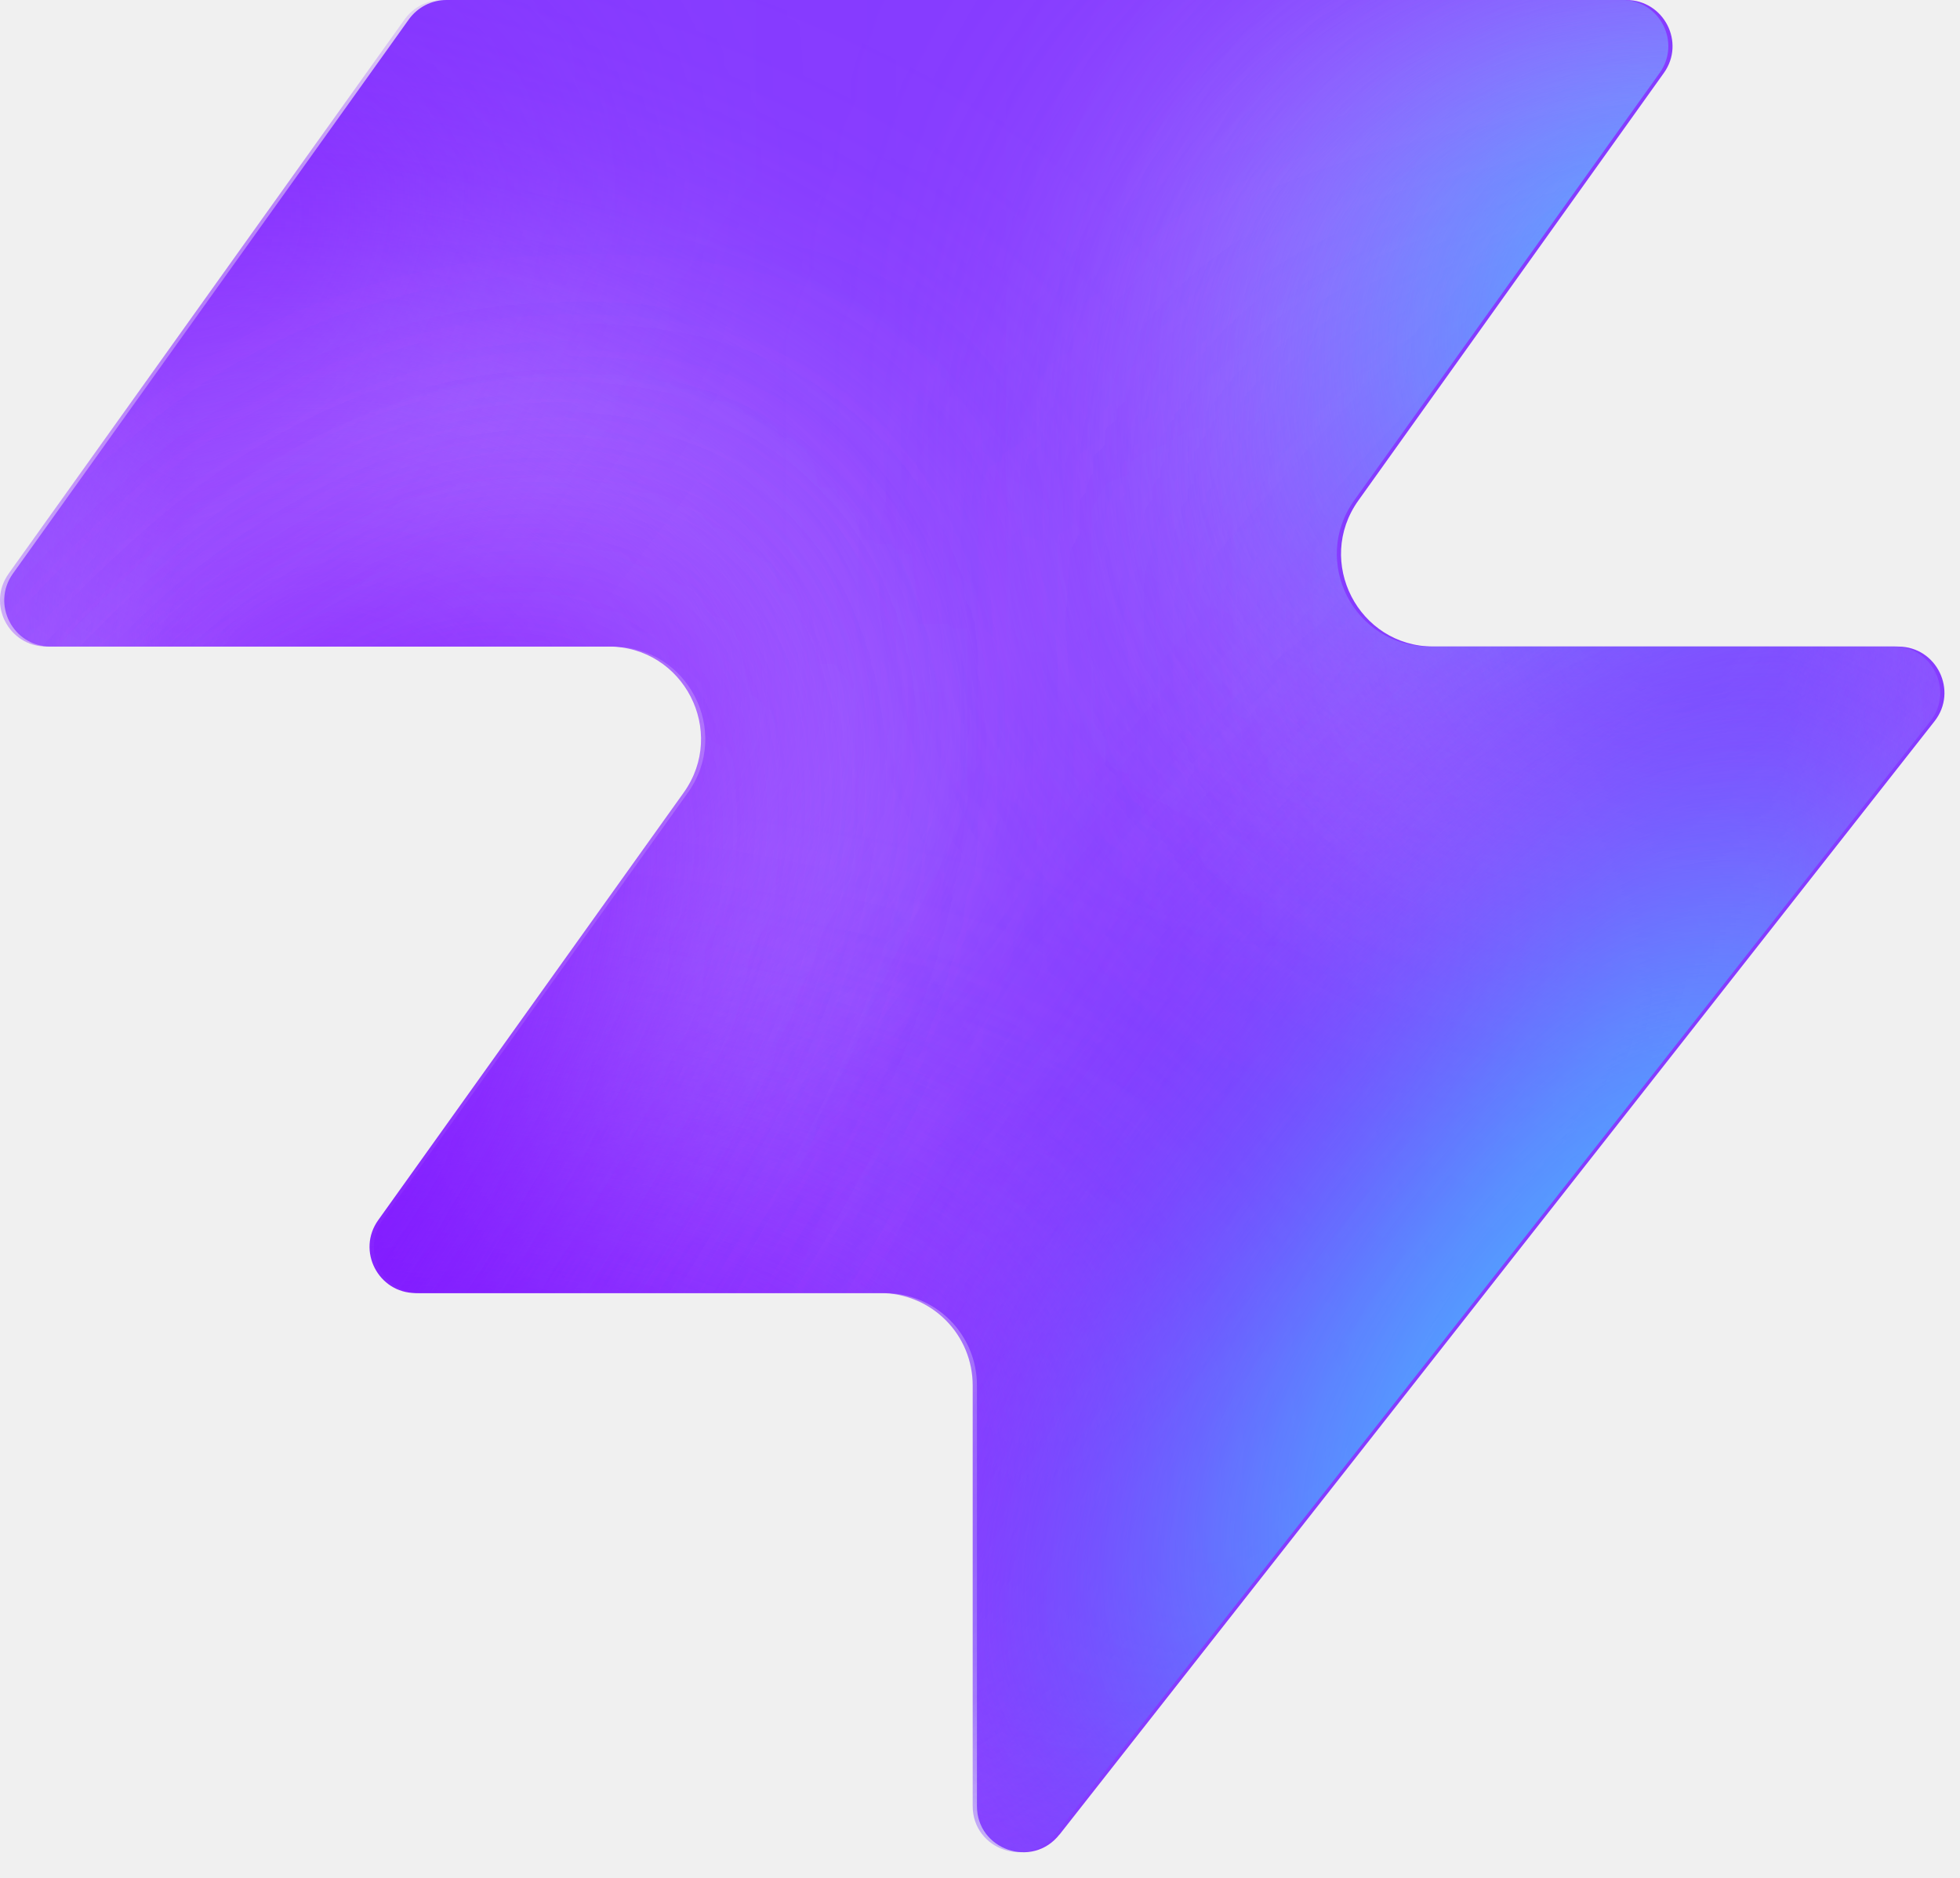
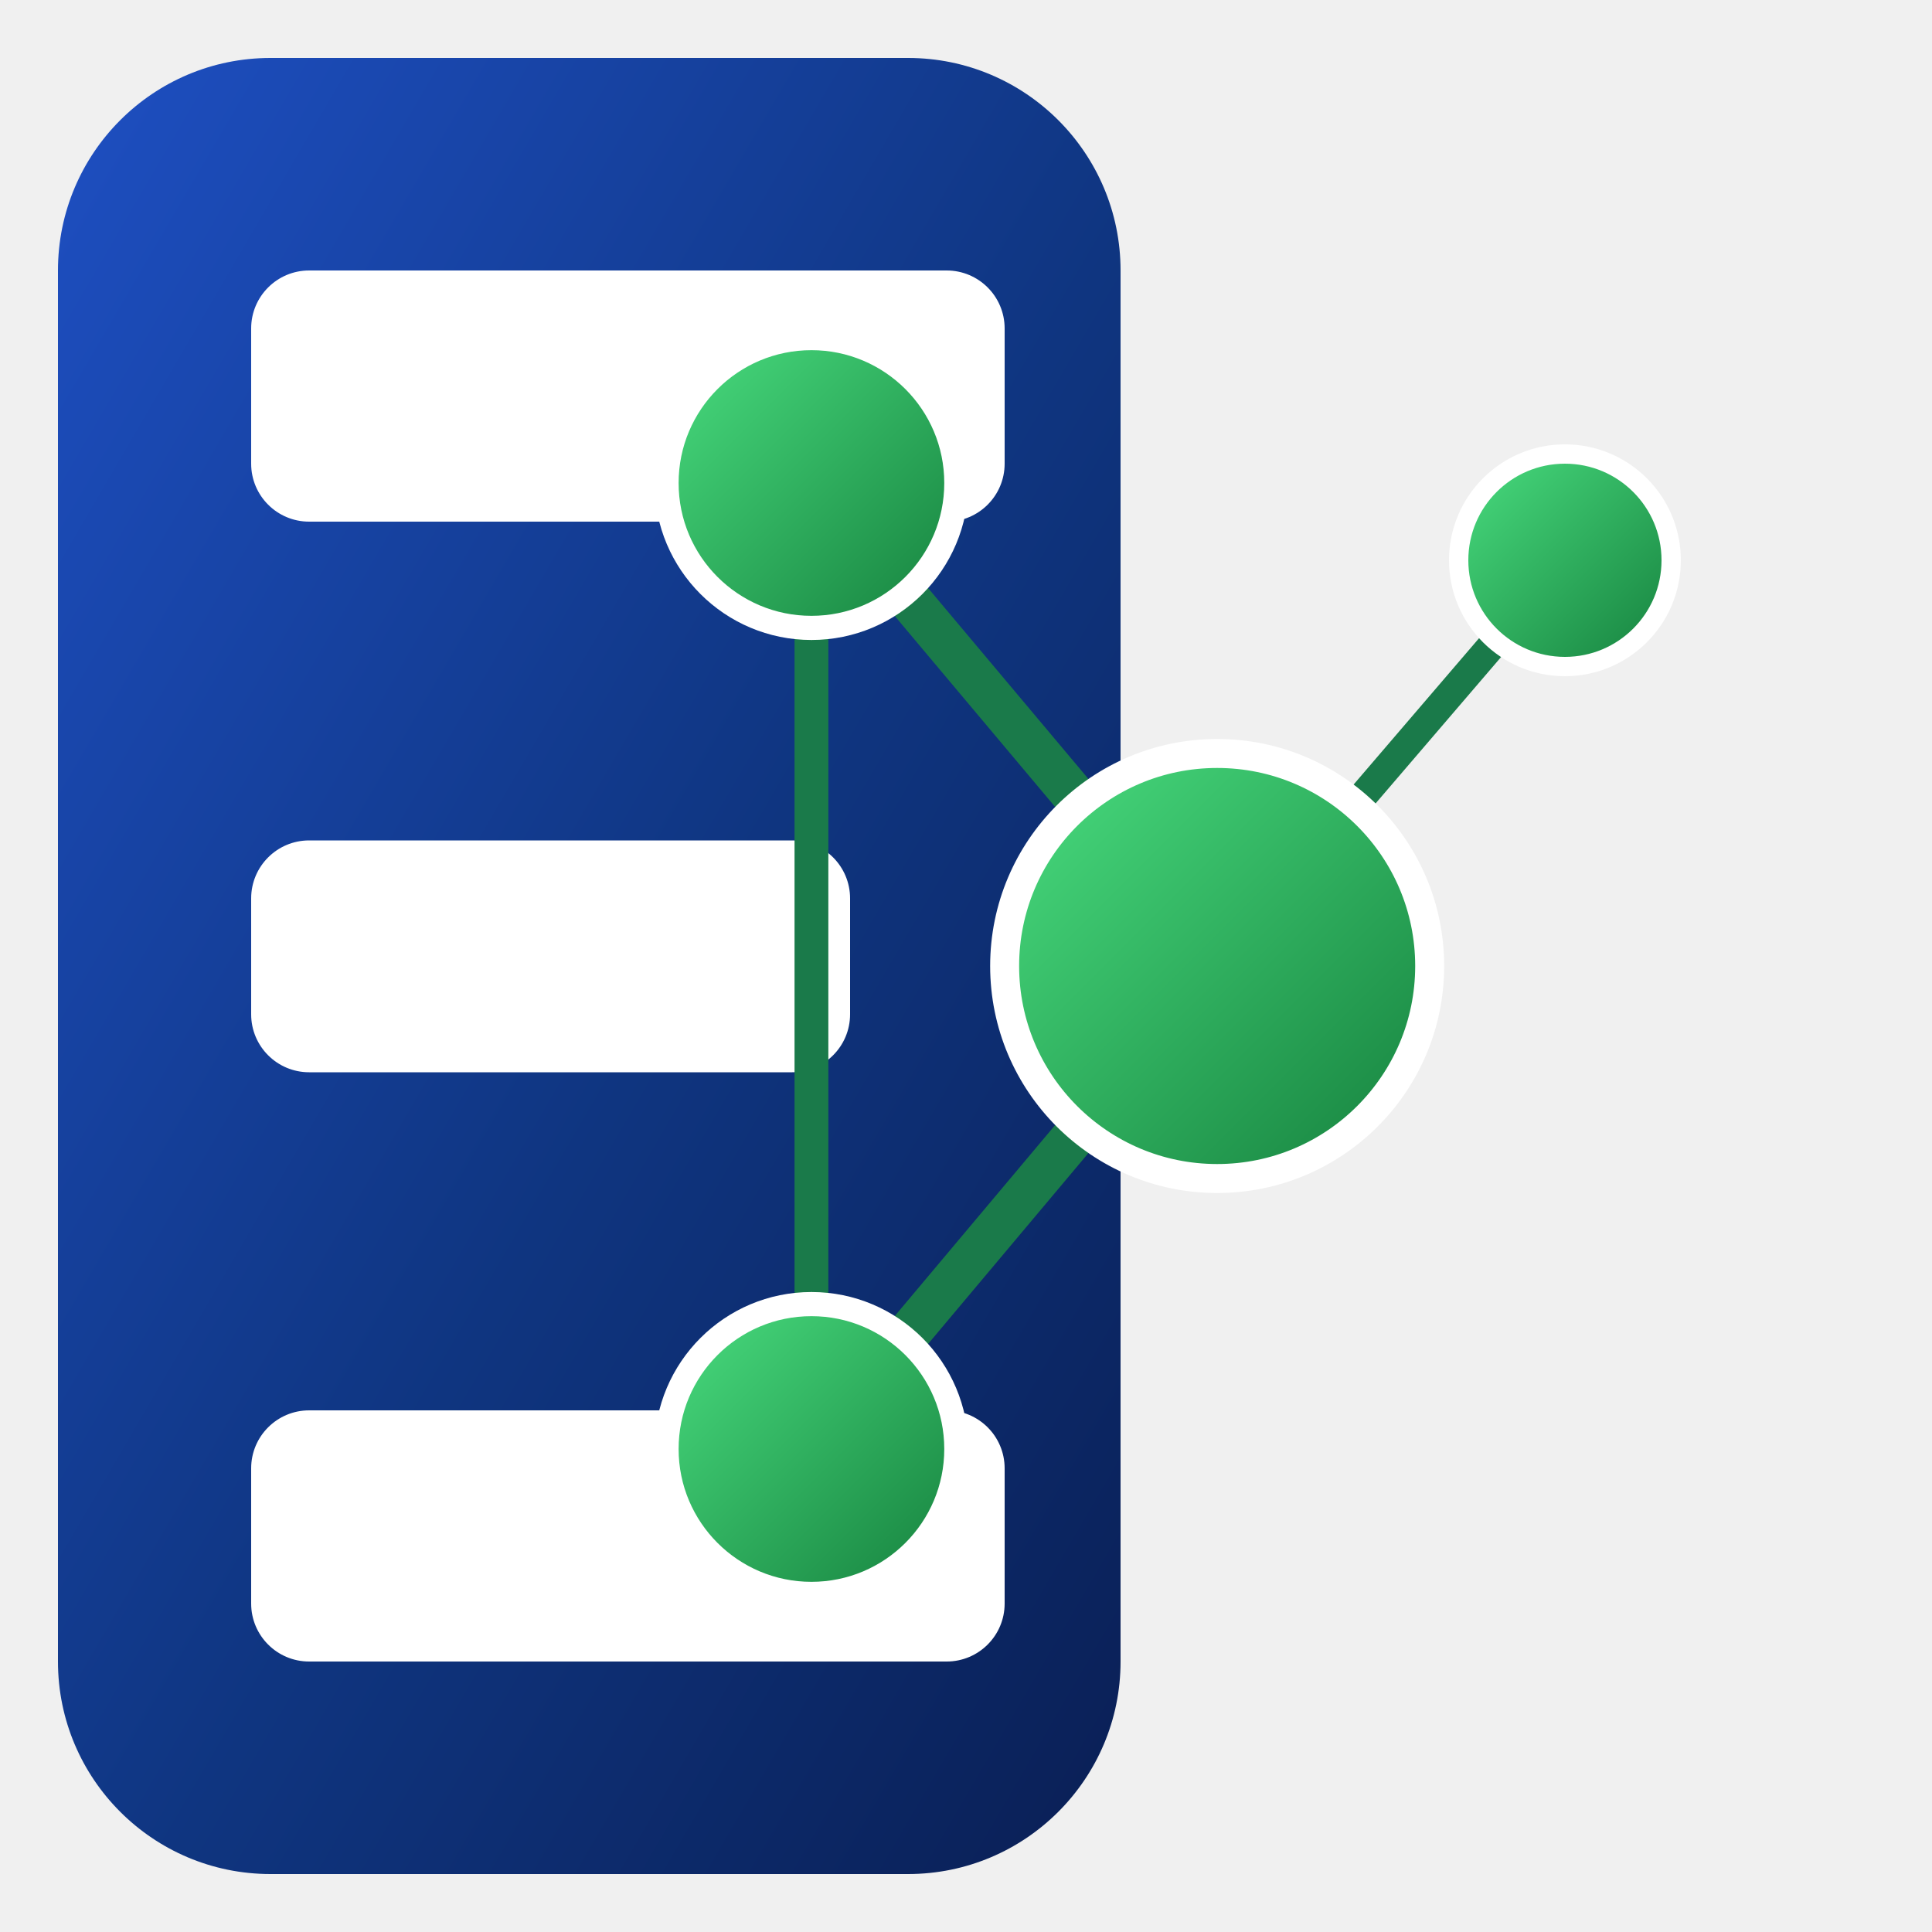
- <svg xmlns="http://www.w3.org/2000/svg" width="48" height="46" fill="none" viewBox="0 0 48 46">
-   <path fill="#863bff" d="M25.946 44.938c-.664.845-2.021.375-2.021-.698V33.937a2.26 2.26 0 0 0-2.262-2.262H10.287c-.92 0-1.456-1.04-.92-1.788l7.48-10.471c1.07-1.497 0-3.578-1.842-3.578H1.237c-.92 0-1.456-1.04-.92-1.788L10.013.474c.214-.297.556-.474.92-.474h28.894c.92 0 1.456 1.04.92 1.788l-7.48 10.471c-1.07 1.498 0 3.579 1.842 3.579h11.377c.943 0 1.473 1.088.89 1.83L25.947 44.94z" style="fill:#863bff;fill:color(display-p3 .525 .23 1);fill-opacity:1" />
-   <mask id="a" width="48" height="46" x="0" y="0" maskUnits="userSpaceOnUse" style="mask-type:alpha">
-     <path fill="#000" d="M25.842 44.938c-.664.844-2.021.375-2.021-.698V33.937a2.26 2.26 0 0 0-2.262-2.262H10.183c-.92 0-1.456-1.04-.92-1.788l7.48-10.471c1.07-1.498 0-3.579-1.842-3.579H1.133c-.92 0-1.456-1.04-.92-1.787L9.91.473c.214-.297.556-.474.92-.474h28.894c.92 0 1.456 1.04.92 1.788l-7.48 10.471c-1.07 1.498 0 3.578 1.842 3.578h11.377c.943 0 1.473 1.088.89 1.832L25.843 44.94z" style="fill:#000;fill-opacity:1" />
-   </mask>
-   <g mask="url(#a)">
-     <g filter="url(#b)">
-       <ellipse cx="5.508" cy="14.704" fill="#ede6ff" rx="5.508" ry="14.704" style="fill:#ede6ff;fill:color(display-p3 .927 .903 1);fill-opacity:1" transform="matrix(.00324 1 1 -.00324 -4.47 31.516)" />
-     </g>
-     <g filter="url(#c)">
-       <ellipse cx="10.399" cy="29.851" fill="#ede6ff" rx="10.399" ry="29.851" style="fill:#ede6ff;fill:color(display-p3 .927 .903 1);fill-opacity:1" transform="matrix(.00324 1 1 -.00324 -39.328 7.883)" />
-     </g>
-     <g filter="url(#d)">
-       <ellipse cx="5.508" cy="30.487" fill="#7e14ff" rx="5.508" ry="30.487" style="fill:#7e14ff;fill:color(display-p3 .492 .077 1);fill-opacity:1" transform="rotate(89.814 -25.913 -14.639)scale(1 -1)" />
-     </g>
-     <g filter="url(#e)">
-       <ellipse cx="5.508" cy="30.599" fill="#7e14ff" rx="5.508" ry="30.599" style="fill:#7e14ff;fill:color(display-p3 .492 .077 1);fill-opacity:1" transform="rotate(89.814 -32.644 -3.334)scale(1 -1)" />
-     </g>
-     <g filter="url(#f)">
-       <ellipse cx="5.508" cy="30.599" fill="#7e14ff" rx="5.508" ry="30.599" style="fill:#7e14ff;fill:color(display-p3 .492 .077 1);fill-opacity:1" transform="matrix(.00324 1 1 -.00324 -34.34 30.47)" />
-     </g>
-     <g filter="url(#g)">
-       <ellipse cx="14.072" cy="22.078" fill="#ede6ff" rx="14.072" ry="22.078" style="fill:#ede6ff;fill:color(display-p3 .927 .903 1);fill-opacity:1" transform="rotate(93.35 24.506 48.493)scale(-1 1)" />
-     </g>
-     <g filter="url(#h)">
-       <ellipse cx="3.47" cy="21.501" fill="#7e14ff" rx="3.47" ry="21.501" style="fill:#7e14ff;fill:color(display-p3 .492 .077 1);fill-opacity:1" transform="rotate(89.009 28.708 47.59)scale(-1 1)" />
-     </g>
-     <g filter="url(#i)">
-       <ellipse cx="3.47" cy="21.501" fill="#7e14ff" rx="3.47" ry="21.501" style="fill:#7e14ff;fill:color(display-p3 .492 .077 1);fill-opacity:1" transform="rotate(89.009 28.708 47.59)scale(-1 1)" />
-     </g>
-     <g filter="url(#j)">
-       <ellipse cx=".387" cy="8.972" fill="#7e14ff" rx="4.407" ry="29.108" style="fill:#7e14ff;fill:color(display-p3 .492 .077 1);fill-opacity:1" transform="rotate(39.51 .387 8.972)" />
-     </g>
-     <g filter="url(#k)">
-       <ellipse cx="47.523" cy="-6.092" fill="#7e14ff" rx="4.407" ry="29.108" style="fill:#7e14ff;fill:color(display-p3 .492 .077 1);fill-opacity:1" transform="rotate(37.892 47.523 -6.092)" />
-     </g>
-     <g filter="url(#l)">
-       <ellipse cx="41.412" cy="6.333" fill="#47bfff" rx="5.971" ry="9.665" style="fill:#47bfff;fill:color(display-p3 .28 .748 1);fill-opacity:1" transform="rotate(37.892 41.412 6.333)" />
-     </g>
-     <g filter="url(#m)">
-       <ellipse cx="-1.879" cy="38.332" fill="#7e14ff" rx="4.407" ry="29.108" style="fill:#7e14ff;fill:color(display-p3 .492 .077 1);fill-opacity:1" transform="rotate(37.892 -1.88 38.332)" />
-     </g>
-     <g filter="url(#n)">
-       <ellipse cx="-1.879" cy="38.332" fill="#7e14ff" rx="4.407" ry="29.108" style="fill:#7e14ff;fill:color(display-p3 .492 .077 1);fill-opacity:1" transform="rotate(37.892 -1.88 38.332)" />
-     </g>
-     <g filter="url(#o)">
-       <ellipse cx="35.651" cy="29.907" fill="#7e14ff" rx="4.407" ry="29.108" style="fill:#7e14ff;fill:color(display-p3 .492 .077 1);fill-opacity:1" transform="rotate(37.892 35.651 29.907)" />
-     </g>
-     <g filter="url(#p)">
-       <ellipse cx="38.418" cy="32.4" fill="#47bfff" rx="5.971" ry="15.297" style="fill:#47bfff;fill:color(display-p3 .28 .748 1);fill-opacity:1" transform="rotate(37.892 38.418 32.4)" />
-     </g>
-   </g>
+ <svg xmlns="http://www.w3.org/2000/svg" viewBox="0 0 200 200" fill="none">
+   <rect x="6" y="6" width="110" height="188" rx="22" fill="url(#blueBody)" />
+   <rect x="26" y="28" width="78" height="26" rx="6" fill="white" />
+   <rect x="26" y="87" width="62" height="24" rx="6" fill="white" />
+   <rect x="26" y="146" width="78" height="26" rx="6" fill="white" />
+   <line x1="84" y1="50" x2="126" y2="100" stroke="#1a7a4a" stroke-width="4.5" stroke-linecap="round" />
+   <line x1="84" y1="150" x2="126" y2="100" stroke="#1a7a4a" stroke-width="4.5" stroke-linecap="round" />
+   <line x1="84" y1="50" x2="84" y2="150" stroke="#1a7a4a" stroke-width="3.5" stroke-linecap="round" />
+   <line x1="126" y1="100" x2="162" y2="58" stroke="#1a7a4a" stroke-width="3" stroke-linecap="round" />
+   <circle cx="126" cy="100" r="22" fill="url(#greenNode)" stroke="white" stroke-width="3" />
+   <circle cx="84" cy="50" r="15" fill="url(#greenNode)" stroke="white" stroke-width="2.5" />
+   <circle cx="84" cy="150" r="15" fill="url(#greenNode)" stroke="white" stroke-width="2.5" />
+   <circle cx="162" cy="58" r="11" fill="url(#greenNode)" stroke="white" stroke-width="2" />
  <defs>
-     <filter id="b" width="60.045" height="41.654" x="-19.77" y="16.149" color-interpolation-filters="sRGB" filterUnits="userSpaceOnUse">
-       <feFlood flood-opacity="0" result="BackgroundImageFix" />
-       <feBlend in="SourceGraphic" in2="BackgroundImageFix" result="shape" />
-       <feGaussianBlur result="effect1_foregroundBlur_2002_17158" stdDeviation="7.659" />
-     </filter>
-     <filter id="c" width="90.34" height="51.437" x="-54.613" y="-7.533" color-interpolation-filters="sRGB" filterUnits="userSpaceOnUse">
-       <feFlood flood-opacity="0" result="BackgroundImageFix" />
-       <feBlend in="SourceGraphic" in2="BackgroundImageFix" result="shape" />
-       <feGaussianBlur result="effect1_foregroundBlur_2002_17158" stdDeviation="7.659" />
-     </filter>
-     <filter id="d" width="79.355" height="29.4" x="-49.64" y="2.03" color-interpolation-filters="sRGB" filterUnits="userSpaceOnUse">
-       <feFlood flood-opacity="0" result="BackgroundImageFix" />
-       <feBlend in="SourceGraphic" in2="BackgroundImageFix" result="shape" />
-       <feGaussianBlur result="effect1_foregroundBlur_2002_17158" stdDeviation="4.596" />
-     </filter>
-     <filter id="e" width="79.579" height="29.4" x="-45.045" y="20.029" color-interpolation-filters="sRGB" filterUnits="userSpaceOnUse">
-       <feFlood flood-opacity="0" result="BackgroundImageFix" />
-       <feBlend in="SourceGraphic" in2="BackgroundImageFix" result="shape" />
-       <feGaussianBlur result="effect1_foregroundBlur_2002_17158" stdDeviation="4.596" />
-     </filter>
-     <filter id="f" width="79.579" height="29.4" x="-43.513" y="21.178" color-interpolation-filters="sRGB" filterUnits="userSpaceOnUse">
-       <feFlood flood-opacity="0" result="BackgroundImageFix" />
-       <feBlend in="SourceGraphic" in2="BackgroundImageFix" result="shape" />
-       <feGaussianBlur result="effect1_foregroundBlur_2002_17158" stdDeviation="4.596" />
-     </filter>
-     <filter id="g" width="74.749" height="58.852" x="15.756" y="-17.901" color-interpolation-filters="sRGB" filterUnits="userSpaceOnUse">
-       <feFlood flood-opacity="0" result="BackgroundImageFix" />
-       <feBlend in="SourceGraphic" in2="BackgroundImageFix" result="shape" />
-       <feGaussianBlur result="effect1_foregroundBlur_2002_17158" stdDeviation="7.659" />
-     </filter>
-     <filter id="h" width="61.377" height="25.362" x="23.548" y="2.284" color-interpolation-filters="sRGB" filterUnits="userSpaceOnUse">
-       <feFlood flood-opacity="0" result="BackgroundImageFix" />
-       <feBlend in="SourceGraphic" in2="BackgroundImageFix" result="shape" />
-       <feGaussianBlur result="effect1_foregroundBlur_2002_17158" stdDeviation="4.596" />
-     </filter>
-     <filter id="i" width="61.377" height="25.362" x="23.548" y="2.284" color-interpolation-filters="sRGB" filterUnits="userSpaceOnUse">
-       <feFlood flood-opacity="0" result="BackgroundImageFix" />
-       <feBlend in="SourceGraphic" in2="BackgroundImageFix" result="shape" />
-       <feGaussianBlur result="effect1_foregroundBlur_2002_17158" stdDeviation="4.596" />
-     </filter>
-     <filter id="j" width="56.045" height="63.649" x="-27.636" y="-22.853" color-interpolation-filters="sRGB" filterUnits="userSpaceOnUse">
-       <feFlood flood-opacity="0" result="BackgroundImageFix" />
-       <feBlend in="SourceGraphic" in2="BackgroundImageFix" result="shape" />
-       <feGaussianBlur result="effect1_foregroundBlur_2002_17158" stdDeviation="4.596" />
-     </filter>
-     <filter id="k" width="54.814" height="64.646" x="20.116" y="-38.415" color-interpolation-filters="sRGB" filterUnits="userSpaceOnUse">
-       <feFlood flood-opacity="0" result="BackgroundImageFix" />
-       <feBlend in="SourceGraphic" in2="BackgroundImageFix" result="shape" />
-       <feGaussianBlur result="effect1_foregroundBlur_2002_17158" stdDeviation="4.596" />
-     </filter>
-     <filter id="l" width="33.541" height="35.313" x="24.641" y="-11.323" color-interpolation-filters="sRGB" filterUnits="userSpaceOnUse">
-       <feFlood flood-opacity="0" result="BackgroundImageFix" />
-       <feBlend in="SourceGraphic" in2="BackgroundImageFix" result="shape" />
-       <feGaussianBlur result="effect1_foregroundBlur_2002_17158" stdDeviation="4.596" />
-     </filter>
-     <filter id="m" width="54.814" height="64.646" x="-29.286" y="6.009" color-interpolation-filters="sRGB" filterUnits="userSpaceOnUse">
-       <feFlood flood-opacity="0" result="BackgroundImageFix" />
-       <feBlend in="SourceGraphic" in2="BackgroundImageFix" result="shape" />
-       <feGaussianBlur result="effect1_foregroundBlur_2002_17158" stdDeviation="4.596" />
-     </filter>
-     <filter id="n" width="54.814" height="64.646" x="-29.286" y="6.009" color-interpolation-filters="sRGB" filterUnits="userSpaceOnUse">
-       <feFlood flood-opacity="0" result="BackgroundImageFix" />
-       <feBlend in="SourceGraphic" in2="BackgroundImageFix" result="shape" />
-       <feGaussianBlur result="effect1_foregroundBlur_2002_17158" stdDeviation="4.596" />
-     </filter>
-     <filter id="o" width="54.814" height="64.646" x="8.244" y="-2.416" color-interpolation-filters="sRGB" filterUnits="userSpaceOnUse">
-       <feFlood flood-opacity="0" result="BackgroundImageFix" />
-       <feBlend in="SourceGraphic" in2="BackgroundImageFix" result="shape" />
-       <feGaussianBlur result="effect1_foregroundBlur_2002_17158" stdDeviation="4.596" />
-     </filter>
-     <filter id="p" width="39.409" height="43.623" x="18.713" y="10.588" color-interpolation-filters="sRGB" filterUnits="userSpaceOnUse">
-       <feFlood flood-opacity="0" result="BackgroundImageFix" />
-       <feBlend in="SourceGraphic" in2="BackgroundImageFix" result="shape" />
-       <feGaussianBlur result="effect1_foregroundBlur_2002_17158" stdDeviation="4.596" />
-     </filter>
+     <linearGradient id="blueBody" x1="0" y1="0" x2="1" y2="1">
+       <stop offset="0%" stop-color="#1e4fc2" />
+       <stop offset="55%" stop-color="#0f3580" />
+       <stop offset="100%" stop-color="#0a1f55" />
+     </linearGradient>
+     <linearGradient id="greenNode" x1="0" y1="0" x2="1" y2="1">
+       <stop offset="0%" stop-color="#4ade80" />
+       <stop offset="100%" stop-color="#15803d" />
+     </linearGradient>
  </defs>
</svg>
